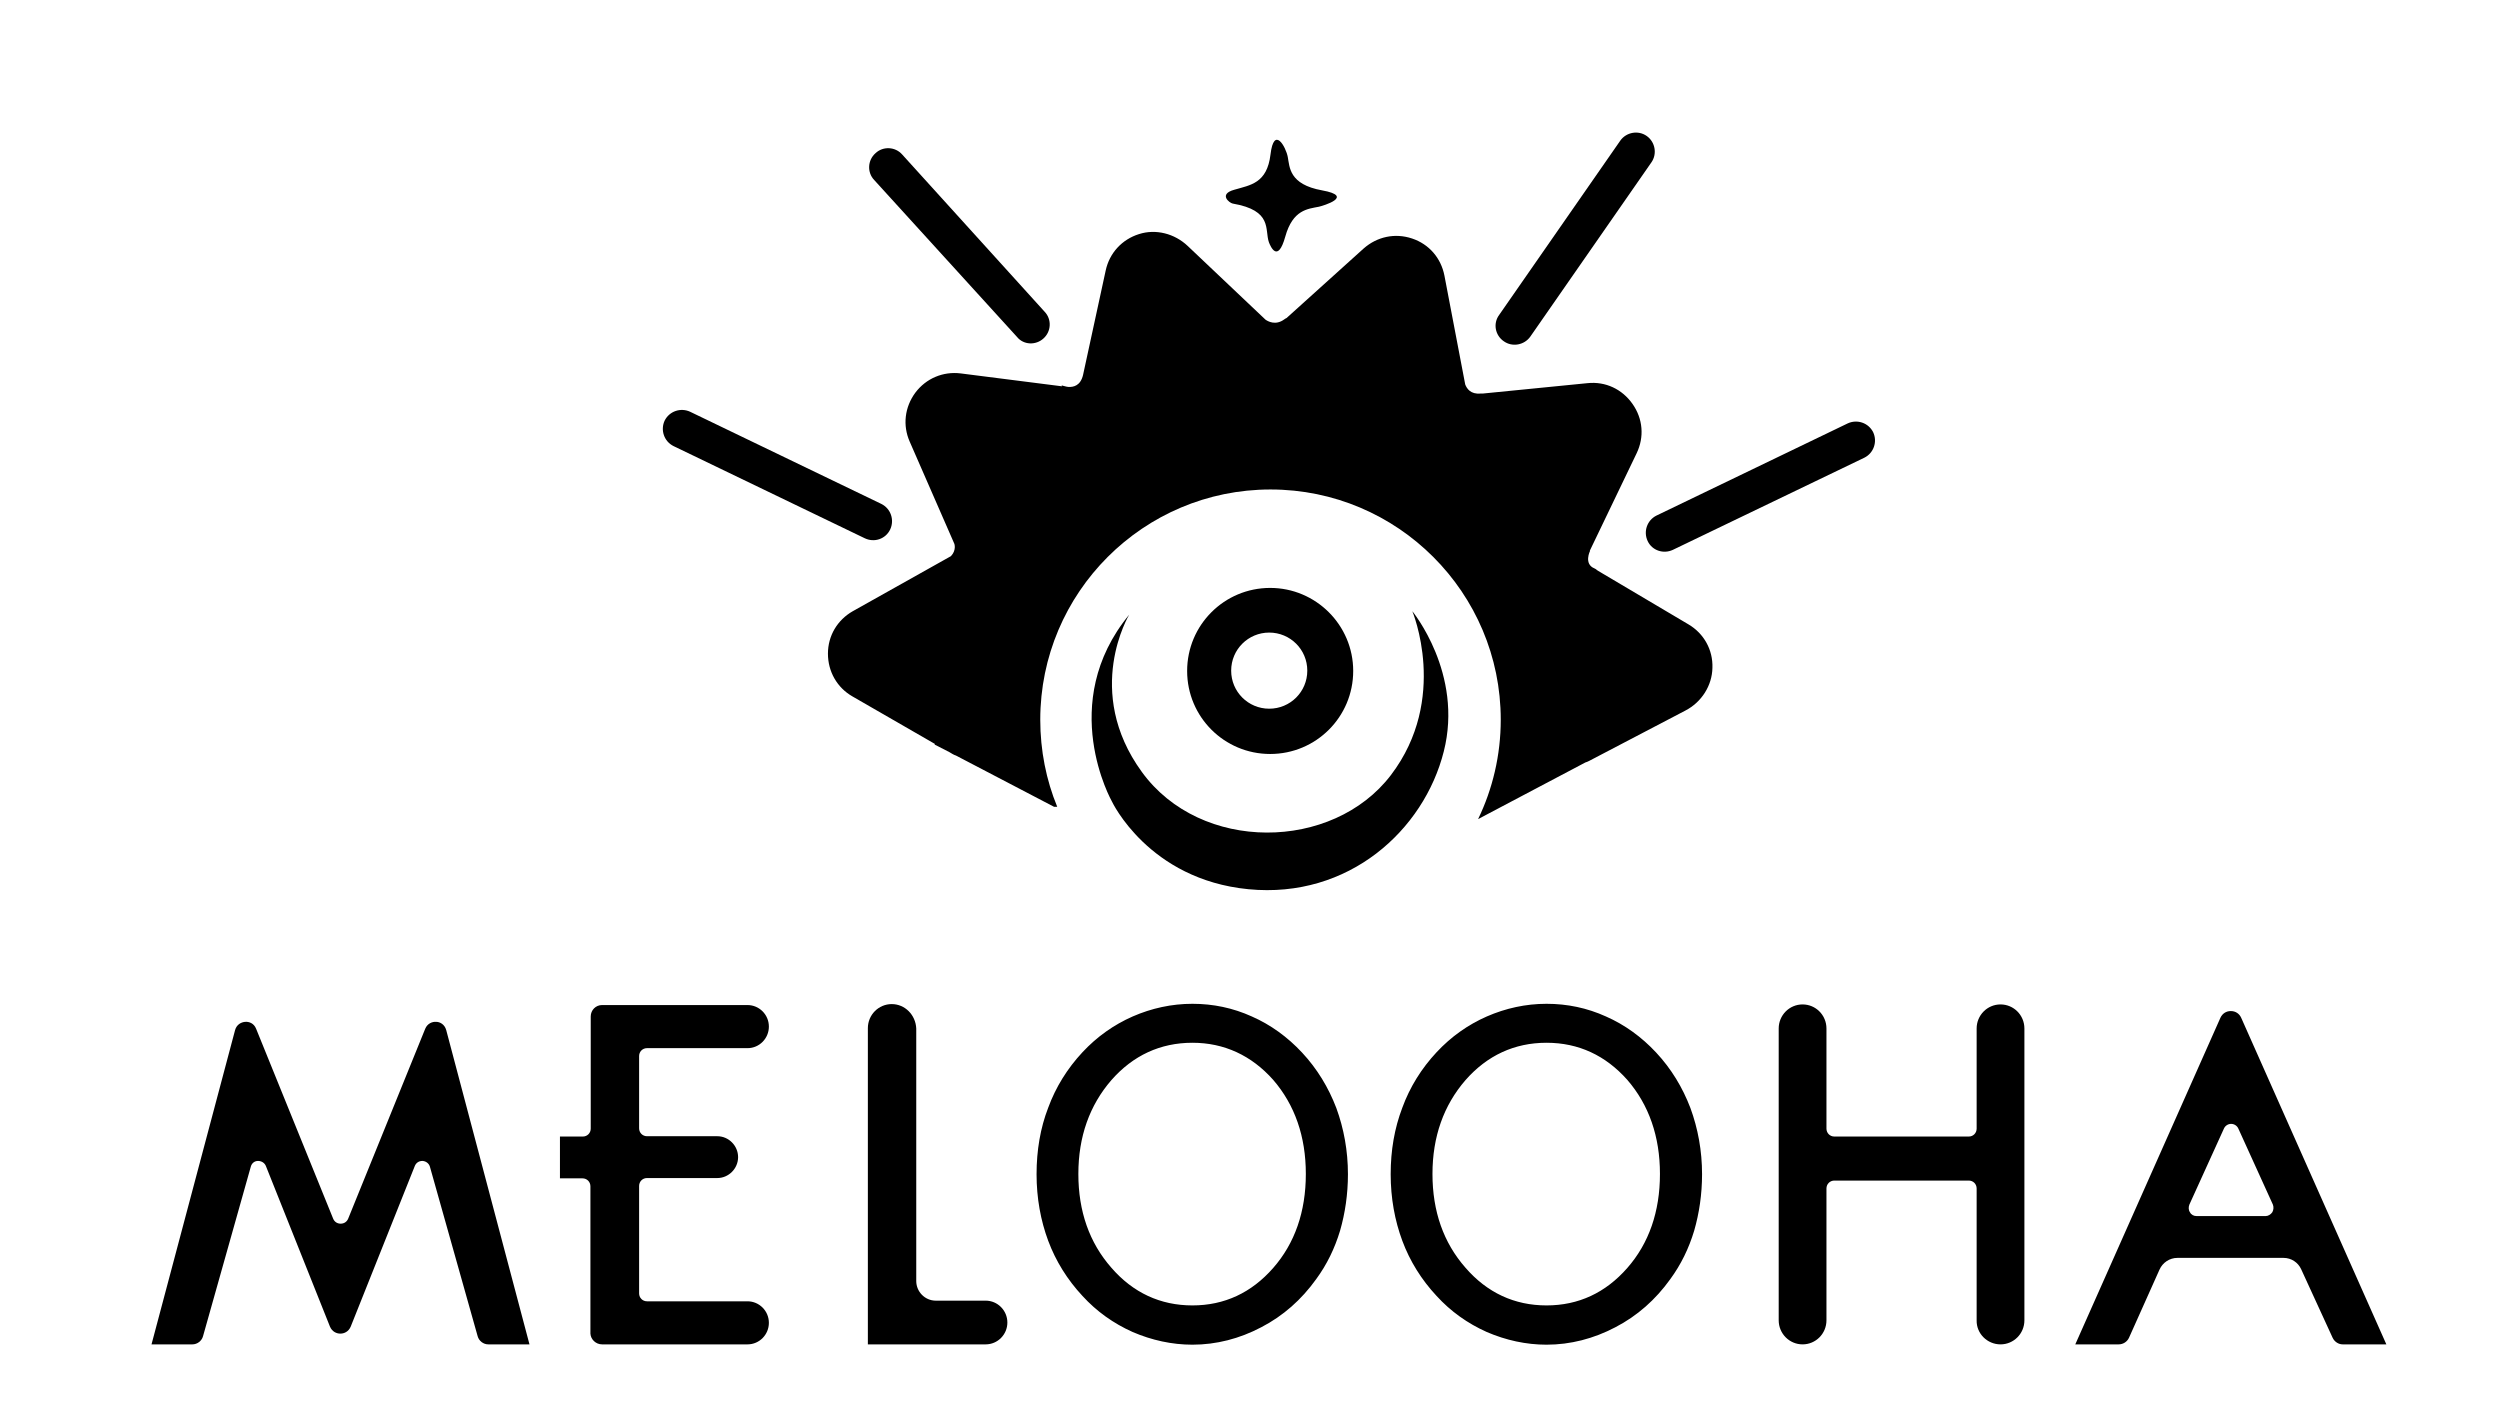
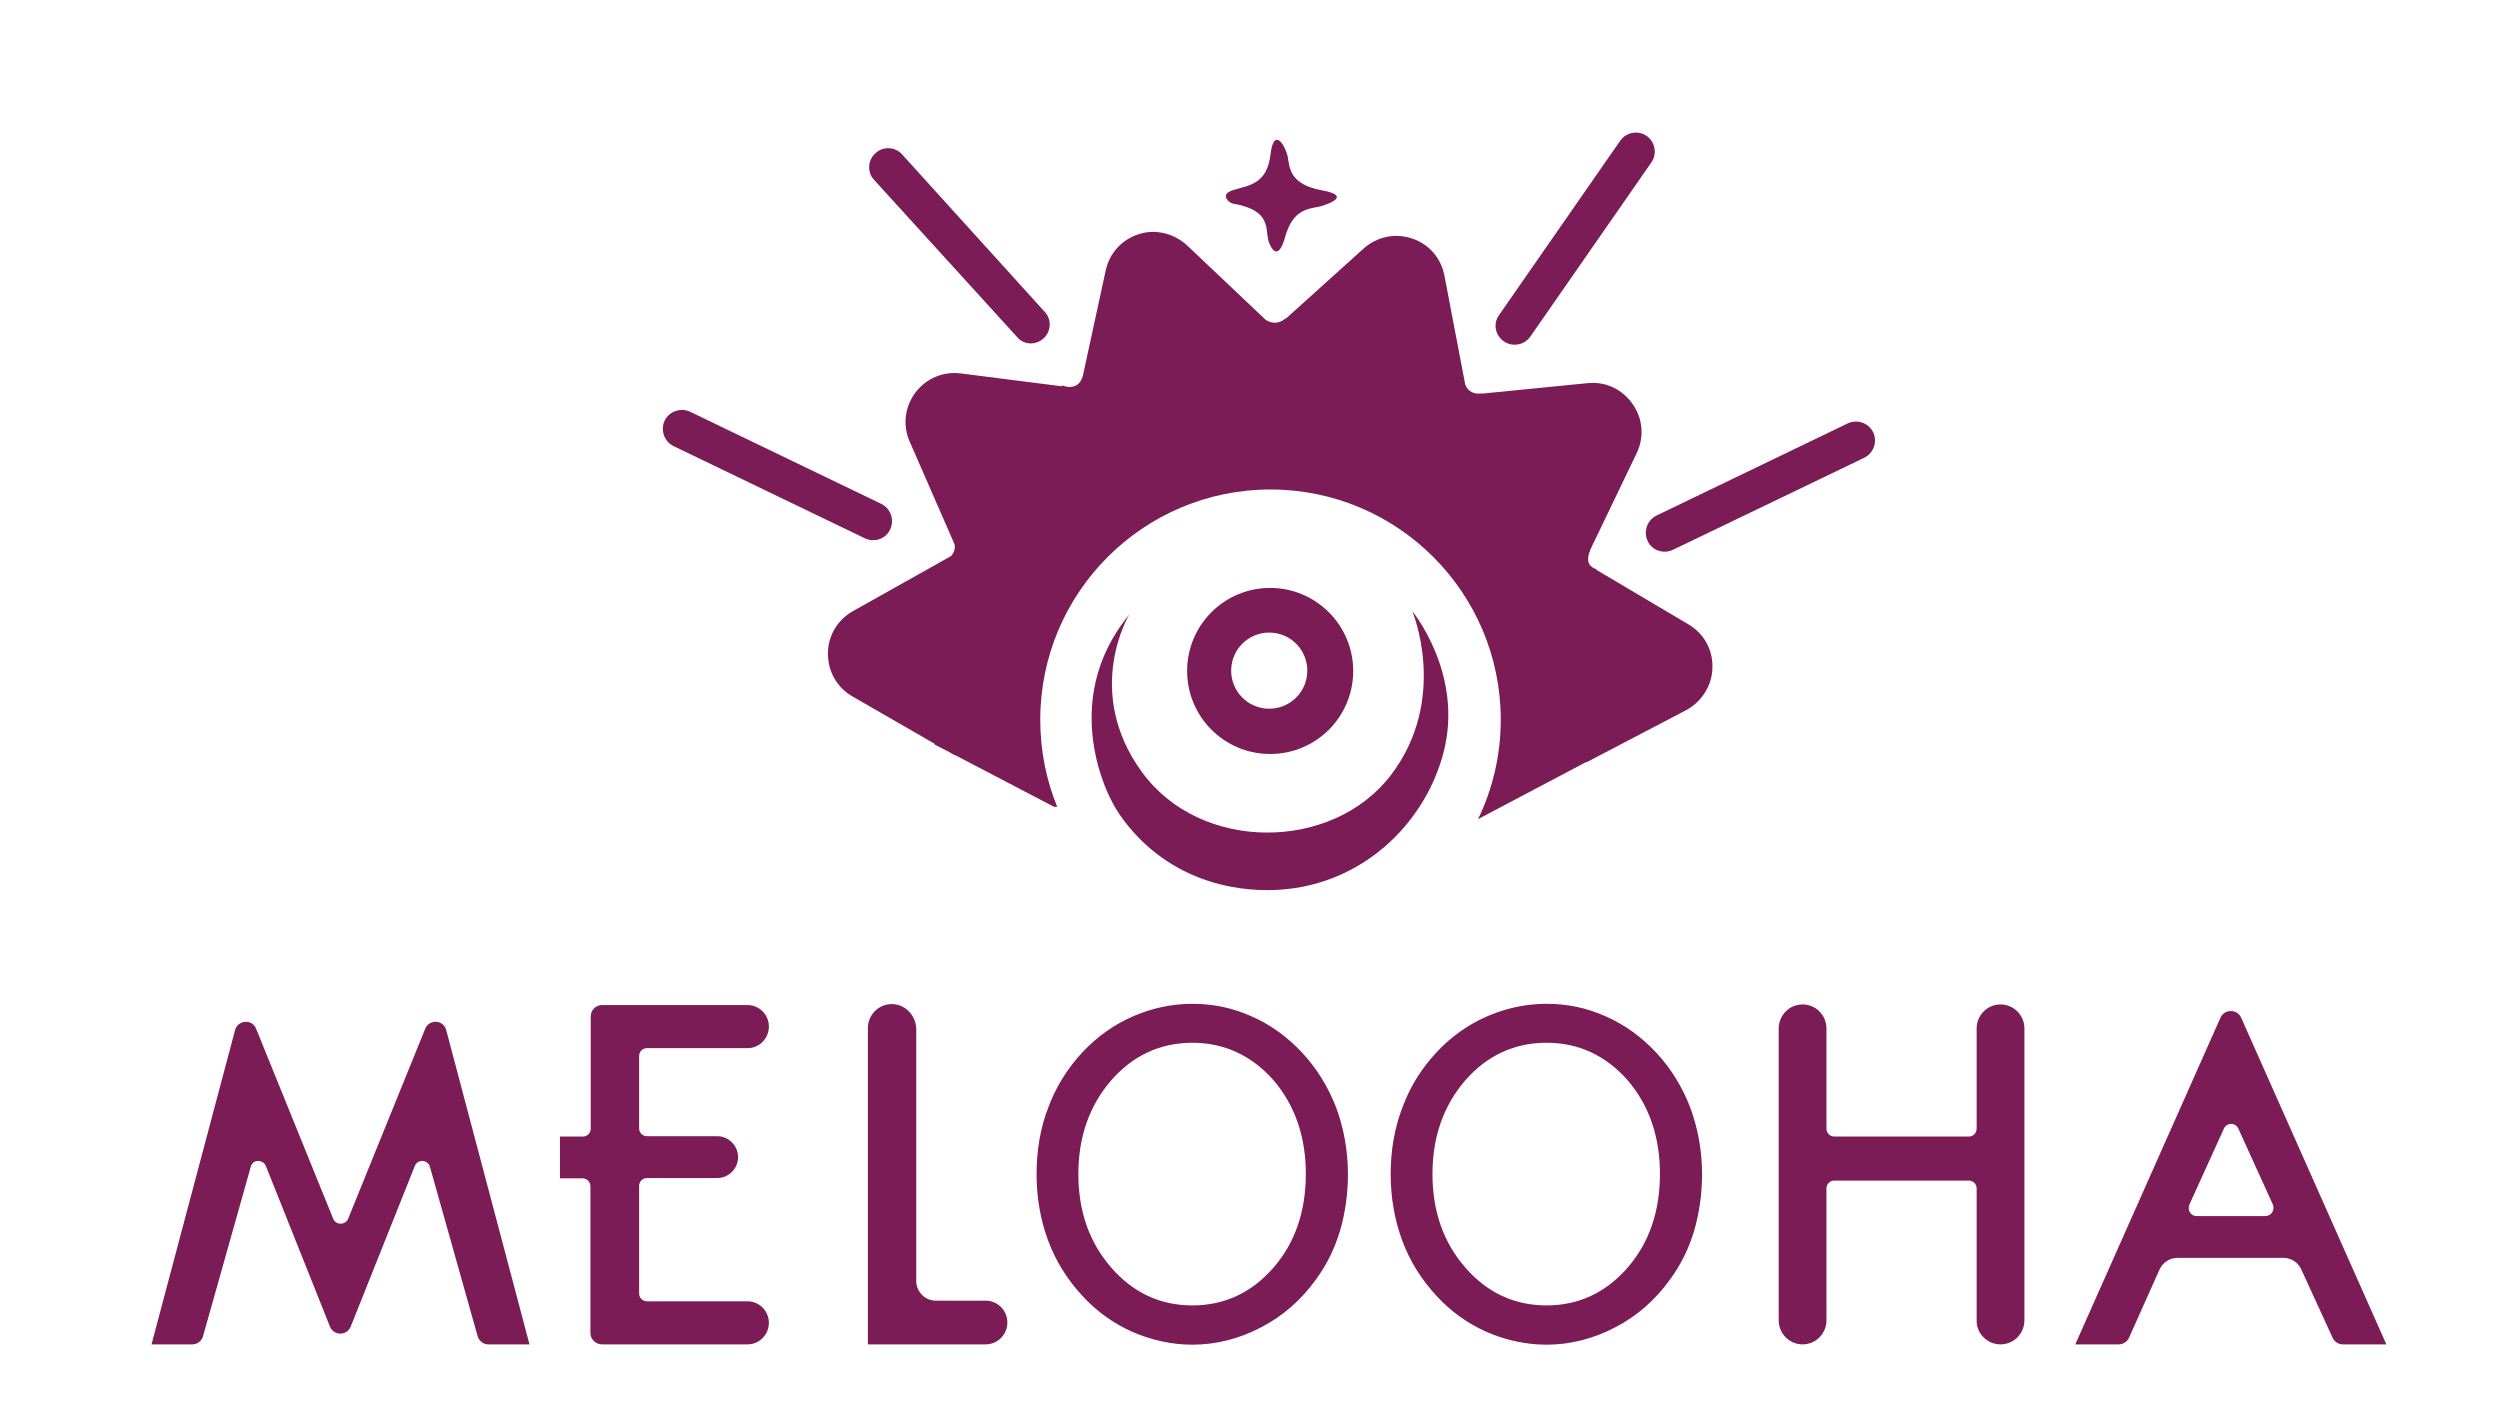
<svg xmlns="http://www.w3.org/2000/svg" viewBox="0 0 96 54" fill="none">
-   <path d="M40.067 12.999C40.369 12.733 40.393 12.262 40.115 11.972L34.644 5.933C34.378 5.631 33.907 5.607 33.617 5.885C33.316 6.151 33.291 6.622 33.569 6.912L39.053 12.938C39.306 13.252 39.777 13.264 40.067 12.999Z" style="fill: rgb(0, 0, 0);" transform="matrix(1, 0, 0, 1, 0, 4.440892098500626e-16)" />
-   <path d="M34.184 20.329C34.353 19.967 34.208 19.532 33.845 19.351L26.502 15.812C26.139 15.643 25.705 15.788 25.523 16.151C25.354 16.513 25.499 16.948 25.862 17.129L33.205 20.668C33.58 20.849 34.014 20.692 34.184 20.329Z" style="fill: rgb(0, 0, 0);" transform="matrix(1, 0, 0, 1, 0, 4.440892098500626e-16)" />
-   <path d="M63.27 20.776C63.1 20.414 63.245 19.979 63.608 19.798L70.951 16.259C71.314 16.09 71.749 16.235 71.93 16.598C72.099 16.96 71.954 17.395 71.591 17.576L64.236 21.115C63.873 21.284 63.439 21.139 63.27 20.776Z" style="fill: rgb(0, 0, 0);" transform="matrix(1, 0, 0, 1, 0, 4.440892098500626e-16)" />
-   <path d="M57.749 13.107C58.075 13.337 58.534 13.252 58.764 12.926L63.414 6.235C63.643 5.909 63.559 5.45 63.233 5.221C62.906 4.991 62.447 5.076 62.218 5.402L57.568 12.093C57.326 12.419 57.411 12.878 57.749 13.107Z" style="fill: rgb(0, 0, 0);" transform="matrix(1, 0, 0, 1, 0, 4.440892098500626e-16)" />
-   <path d="M64.839 23.977L61.312 21.888C61.312 21.876 61.288 21.851 61.228 21.827C60.805 21.658 61.059 21.151 61.059 21.151H61.047L62.846 17.407C63.148 16.779 63.088 16.078 62.689 15.511C62.291 14.943 61.651 14.641 60.962 14.713L56.94 15.112C56.916 15.112 56.892 15.112 56.855 15.112C56.469 15.148 56.324 14.919 56.264 14.762L55.466 10.583C55.334 9.907 54.875 9.375 54.222 9.158C53.57 8.94 52.882 9.085 52.362 9.544L49.403 12.213C49.379 12.226 49.343 12.238 49.319 12.262C48.98 12.515 48.678 12.334 48.594 12.274L45.611 9.448C45.103 8.965 44.379 8.783 43.738 8.989C43.086 9.194 42.603 9.713 42.458 10.39L41.589 14.399C41.492 14.81 41.226 14.87 41.021 14.858L40.948 14.846C40.84 14.822 40.767 14.798 40.767 14.798C40.767 14.798 40.767 14.81 40.779 14.834L36.89 14.339C36.214 14.255 35.561 14.532 35.151 15.076C34.74 15.631 34.656 16.332 34.933 16.96L36.648 20.885C36.648 20.885 36.733 21.127 36.516 21.356L32.747 23.47C32.155 23.808 31.793 24.412 31.793 25.1C31.793 25.789 32.143 26.405 32.735 26.743L35.9 28.567L35.888 28.591L36.455 28.881L36.576 28.953C36.624 28.977 36.66 29.001 36.709 29.013L40.477 30.982H40.598C40.175 29.956 39.946 28.82 39.946 27.637C39.946 22.757 43.907 18.796 48.787 18.796C53.667 18.796 57.629 22.757 57.629 27.637C57.629 29.001 57.314 30.306 56.759 31.453L60.877 29.279C60.926 29.267 60.974 29.243 61.023 29.219L64.718 27.286C65.347 26.96 65.745 26.32 65.757 25.644C65.781 24.955 65.431 24.327 64.839 23.977Z" style="fill: rgb(0, 0, 0);" transform="matrix(1, 0, 0, 1, 0, 4.440892098500626e-16)" />
-   <path d="M54.233 23.47C54.233 23.47 55.646 26.827 53.412 29.762C51.177 32.697 46.104 32.757 43.846 29.641C41.587 26.537 43.362 23.603 43.362 23.603C40.56 27.009 42.698 30.777 42.698 30.777C42.698 30.777 44.099 33.772 47.94 34.146C51.793 34.521 54.68 31.876 55.441 28.856C56.202 25.861 54.233 23.47 54.233 23.47Z" style="fill: rgb(0, 0, 0);" transform="matrix(1, 0, 0, 1, 0, 4.440892098500626e-16)" />
-   <path d="M48.775 22.576C47.011 22.576 45.586 24.001 45.586 25.765C45.586 27.528 47.011 28.953 48.775 28.953C50.538 28.953 51.963 27.528 51.963 25.765C51.963 24.001 50.526 22.576 48.775 22.576ZM48.738 27.214C47.929 27.214 47.277 26.562 47.277 25.753C47.277 24.943 47.929 24.291 48.738 24.291C49.548 24.291 50.2 24.943 50.2 25.753C50.2 26.562 49.548 27.214 48.738 27.214Z" style="fill: rgb(0, 0, 0);" transform="matrix(1, 0, 0, 1, 0, 4.440892098500626e-16)" />
-   <path d="M50.768 7.31C49.499 7.081 49.524 6.416 49.451 6.03C49.379 5.643 48.92 4.81 48.787 5.933C48.654 7.044 48.014 7.105 47.398 7.286C46.782 7.455 47.205 7.793 47.337 7.817C48.883 8.083 48.557 8.82 48.726 9.303C48.787 9.46 49.065 10.124 49.355 9.085C49.644 8.047 50.224 8.023 50.647 7.938C50.804 7.902 52.036 7.539 50.768 7.31Z" style="fill: rgb(0, 0, 0);" transform="matrix(1, 0, 0, 1, 0, 4.440892098500626e-16)" />
-   <path d="M20.332 51.624L17.135 39.555C17.075 39.336 16.894 39.239 16.749 39.239C16.604 39.227 16.411 39.3 16.327 39.507L13.371 46.794C13.322 46.916 13.214 46.989 13.081 46.989C12.948 46.989 12.84 46.916 12.792 46.794L9.836 39.507C9.751 39.288 9.558 39.227 9.413 39.239C9.269 39.251 9.088 39.336 9.027 39.555L5.818 51.624H7.386C7.579 51.624 7.748 51.49 7.797 51.308L9.631 44.799C9.667 44.665 9.775 44.58 9.908 44.58C10.041 44.58 10.161 44.653 10.21 44.775L12.671 50.943C12.755 51.138 12.924 51.211 13.069 51.211C13.214 51.211 13.383 51.138 13.467 50.943L15.928 44.775C15.977 44.653 16.085 44.58 16.218 44.58H16.23C16.363 44.592 16.471 44.677 16.508 44.799L18.341 51.308C18.39 51.49 18.559 51.624 18.752 51.624H20.332Z" style="fill: rgb(0, 0, 0);" transform="matrix(1, 0, 0, 1, 0, 4.440892098500626e-16)" />
-   <path d="M23.119 51.624H28.705C29.163 51.624 29.525 51.247 29.525 50.797C29.525 50.335 29.151 49.97 28.705 49.97H24.844C24.675 49.97 24.542 49.836 24.542 49.666V45.541C24.542 45.371 24.675 45.237 24.844 45.237H27.546C27.981 45.237 28.343 44.872 28.343 44.434C28.343 43.996 27.981 43.631 27.546 43.631H24.844C24.675 43.631 24.542 43.497 24.542 43.327V40.553C24.542 40.383 24.675 40.249 24.844 40.249H28.705C29.163 40.249 29.525 39.872 29.525 39.422C29.525 38.959 29.151 38.594 28.705 38.594H23.119C22.877 38.594 22.684 38.789 22.684 39.032V43.339C22.684 43.509 22.551 43.643 22.383 43.643H21.502V45.249H22.37C22.539 45.249 22.672 45.383 22.672 45.553V51.211C22.684 51.43 22.877 51.624 23.119 51.624Z" style="fill: rgb(0, 0, 0);" transform="matrix(1, 0, 0, 1, 0, 4.440892098500626e-16)" />
-   <path d="M34.243 38.557C33.736 38.557 33.326 38.971 33.326 39.482V51.624H37.85C38.309 51.624 38.683 51.247 38.683 50.785C38.683 50.322 38.309 49.945 37.85 49.945H35.932C35.522 49.945 35.184 49.605 35.184 49.191V39.494C35.16 38.971 34.749 38.557 34.243 38.557Z" style="fill: rgb(0, 0, 0);" transform="matrix(1, 0, 0, 1, 0, 4.440892098500626e-16)" />
-   <path d="M76.82 51.624C77.327 51.624 77.737 51.211 77.737 50.7V39.494C77.737 38.983 77.327 38.57 76.82 38.57C76.314 38.57 75.903 38.983 75.903 39.494V43.339C75.903 43.509 75.771 43.643 75.602 43.643H70.438C70.269 43.643 70.136 43.509 70.136 43.339V39.494C70.136 38.983 69.726 38.57 69.219 38.57C68.713 38.57 68.302 38.983 68.302 39.494V50.7C68.302 51.211 68.713 51.624 69.219 51.624C69.726 51.624 70.136 51.211 70.136 50.7V45.638C70.136 45.468 70.269 45.334 70.438 45.334H75.602C75.771 45.334 75.903 45.468 75.903 45.638V50.7C75.891 51.211 76.314 51.624 76.82 51.624Z" style="fill: rgb(0, 0, 0);" transform="matrix(1, 0, 0, 1, 0, 4.440892098500626e-16)" />
-   <path d="M91.636 51.624L86.061 39.081C85.989 38.923 85.844 38.825 85.663 38.825C85.482 38.825 85.338 38.923 85.265 39.081L79.691 51.624H81.356C81.525 51.624 81.682 51.527 81.754 51.369L82.925 48.753C83.045 48.485 83.311 48.303 83.612 48.303H87.69C87.98 48.303 88.245 48.473 88.366 48.741L89.572 51.369C89.645 51.527 89.802 51.624 89.959 51.624H91.636ZM87.256 46.551C87.196 46.636 87.099 46.697 87.003 46.697H84.348C84.24 46.697 84.143 46.648 84.095 46.551C84.035 46.466 84.035 46.356 84.071 46.259L85.398 43.339C85.446 43.23 85.555 43.157 85.675 43.157C85.796 43.157 85.905 43.23 85.953 43.339L87.28 46.259C87.316 46.356 87.304 46.466 87.256 46.551Z" style="fill: rgb(0, 0, 0);" transform="matrix(1, 0, 0, 1, 0, 4.440892098500626e-16)" />
-   <path d="M39.877 45.091C39.877 44.191 40.022 43.339 40.311 42.56C40.601 41.782 41.035 41.076 41.602 40.456C42.145 39.872 42.784 39.422 43.508 39.093C44.232 38.777 44.98 38.619 45.777 38.619C46.561 38.619 47.309 38.777 48.033 39.093C48.745 39.409 49.384 39.872 49.939 40.468C50.506 41.076 50.94 41.782 51.23 42.56C51.52 43.339 51.664 44.178 51.664 45.079C51.664 45.833 51.568 46.551 51.363 47.22C51.157 47.889 50.856 48.498 50.458 49.057C49.903 49.836 49.203 50.444 48.383 50.882C47.55 51.32 46.681 51.539 45.777 51.539C44.992 51.539 44.244 51.381 43.52 51.053C42.797 50.736 42.157 50.274 41.614 49.678C41.035 49.057 40.601 48.364 40.311 47.585C40.022 46.831 39.877 45.991 39.877 45.091ZM41.325 45.091C41.325 46.551 41.759 47.768 42.615 48.741C43.472 49.726 44.534 50.213 45.789 50.213C47.043 50.213 48.093 49.726 48.95 48.753C49.794 47.78 50.228 46.563 50.228 45.091C50.228 43.619 49.806 42.402 48.95 41.429C48.105 40.456 47.043 39.969 45.789 39.969C44.522 39.969 43.472 40.456 42.615 41.429C41.747 42.402 41.325 43.619 41.325 45.091Z" style="fill: rgb(0, 0, 0);" transform="matrix(1, 0, 0, 1, 0, 4.440892098500626e-16)" />
-   <path d="M45.789 51.636C45.005 51.636 44.232 51.466 43.496 51.15C42.76 50.821 42.109 50.359 41.566 49.763C40.987 49.142 40.541 48.425 40.251 47.646C39.961 46.867 39.804 46.004 39.804 45.091C39.804 44.178 39.949 43.315 40.251 42.536C40.541 41.745 40.987 41.028 41.566 40.407C42.121 39.811 42.773 39.349 43.496 39.032C44.22 38.716 44.992 38.546 45.789 38.546C46.585 38.546 47.345 38.704 48.069 39.032C48.793 39.349 49.444 39.823 49.999 40.419C50.578 41.04 51.013 41.758 51.315 42.548C51.604 43.339 51.761 44.191 51.761 45.091C51.761 45.858 51.652 46.587 51.459 47.257C51.254 47.938 50.953 48.558 50.542 49.118C49.975 49.909 49.276 50.529 48.431 50.967C47.599 51.405 46.706 51.636 45.789 51.636ZM45.789 38.704C45.017 38.704 44.269 38.862 43.557 39.178C42.845 39.495 42.218 39.945 41.675 40.517C41.12 41.125 40.685 41.818 40.396 42.597C40.106 43.363 39.961 44.203 39.961 45.103C39.961 45.991 40.106 46.831 40.396 47.597C40.685 48.364 41.108 49.057 41.675 49.666C42.218 50.249 42.845 50.7 43.557 51.016C44.269 51.332 45.017 51.49 45.789 51.49C46.681 51.49 47.55 51.272 48.359 50.846C49.167 50.42 49.867 49.812 50.41 49.045C50.796 48.498 51.097 47.889 51.302 47.232C51.495 46.575 51.604 45.858 51.604 45.115C51.604 44.239 51.459 43.4 51.17 42.621C50.88 41.855 50.446 41.149 49.891 40.553C49.336 39.969 48.709 39.507 48.009 39.203C47.297 38.862 46.561 38.704 45.789 38.704ZM45.789 50.286C44.51 50.286 43.424 49.787 42.555 48.79C41.687 47.804 41.252 46.551 41.252 45.079C41.252 43.607 41.687 42.354 42.555 41.368C43.424 40.383 44.51 39.872 45.789 39.872C47.068 39.872 48.141 40.37 49.01 41.356C49.867 42.341 50.301 43.595 50.301 45.067C50.301 46.551 49.867 47.804 49.01 48.777C48.141 49.787 47.056 50.286 45.789 50.286ZM45.789 40.042C44.558 40.042 43.508 40.529 42.676 41.478C41.843 42.439 41.409 43.643 41.409 45.079C41.409 46.514 41.831 47.719 42.676 48.68C43.508 49.641 44.558 50.128 45.789 50.128C47.019 50.128 48.057 49.641 48.889 48.692C49.722 47.743 50.144 46.527 50.144 45.079C50.144 43.643 49.722 42.427 48.889 41.465C48.057 40.529 47.007 40.042 45.789 40.042Z" style="fill: rgb(0, 0, 0);" transform="matrix(1, 0, 0, 1, 0, 4.440892098500626e-16)" />
-   <path d="M53.486 45.091C53.486 44.191 53.631 43.339 53.92 42.56C54.21 41.782 54.644 41.076 55.211 40.456C55.754 39.872 56.394 39.422 57.118 39.093C57.842 38.777 58.59 38.619 59.386 38.619C60.17 38.619 60.918 38.777 61.642 39.093C62.354 39.409 62.993 39.872 63.548 40.468C64.115 41.076 64.55 41.782 64.839 42.56C65.129 43.339 65.274 44.178 65.274 45.079C65.274 45.833 65.177 46.551 64.972 47.22C64.767 47.889 64.465 48.498 64.067 49.057C63.512 49.836 62.812 50.444 61.992 50.882C61.16 51.32 60.291 51.539 59.386 51.539C58.602 51.539 57.854 51.381 57.13 51.053C56.406 50.736 55.766 50.274 55.224 49.678C54.644 49.057 54.21 48.364 53.92 47.585C53.631 46.831 53.486 45.991 53.486 45.091ZM54.922 45.091C54.922 46.551 55.356 47.768 56.213 48.741C57.069 49.726 58.131 50.213 59.386 50.213C60.641 50.213 61.69 49.726 62.547 48.753C63.392 47.78 63.826 46.563 63.826 45.091C63.826 43.619 63.404 42.402 62.547 41.429C61.702 40.456 60.641 39.969 59.386 39.969C58.119 39.969 57.069 40.456 56.213 41.429C55.356 42.402 54.922 43.619 54.922 45.091Z" style="fill: rgb(0, 0, 0);" transform="matrix(1, 0, 0, 1, 0, 4.440892098500626e-16)" />
-   <path d="M59.386 51.636C58.602 51.636 57.83 51.466 57.094 51.15C56.358 50.821 55.707 50.359 55.164 49.763C54.584 49.142 54.138 48.425 53.849 47.646C53.559 46.867 53.402 46.004 53.402 45.091C53.402 44.178 53.547 43.327 53.849 42.536C54.138 41.745 54.584 41.028 55.164 40.407C55.719 39.811 56.37 39.349 57.094 39.032C57.818 38.716 58.59 38.546 59.386 38.546C60.183 38.546 60.943 38.704 61.667 39.032C62.391 39.349 63.042 39.823 63.597 40.419C64.176 41.04 64.611 41.758 64.912 42.548C65.202 43.339 65.359 44.191 65.359 45.091C65.359 45.858 65.25 46.587 65.057 47.257C64.852 47.938 64.55 48.558 64.14 49.118C63.573 49.909 62.873 50.529 62.029 50.967C61.196 51.405 60.303 51.636 59.386 51.636ZM59.386 38.704C58.614 38.704 57.866 38.862 57.154 39.178C56.443 39.495 55.815 39.945 55.272 40.517C54.717 41.125 54.283 41.818 53.993 42.597C53.704 43.363 53.559 44.203 53.559 45.103C53.559 45.991 53.704 46.831 53.993 47.597C54.283 48.364 54.705 49.057 55.272 49.666C55.815 50.249 56.443 50.7 57.154 51.016C57.866 51.332 58.614 51.49 59.386 51.49C60.279 51.49 61.148 51.272 61.956 50.846C62.765 50.42 63.464 49.812 64.007 49.045C64.393 48.498 64.695 47.889 64.9 47.232C65.093 46.575 65.202 45.858 65.202 45.115C65.202 44.239 65.057 43.4 64.767 42.621C64.478 41.855 64.043 41.149 63.489 40.553C62.934 39.969 62.306 39.507 61.606 39.203C60.907 38.862 60.159 38.704 59.386 38.704ZM59.386 50.286C58.108 50.286 57.022 49.787 56.153 48.79C55.284 47.804 54.85 46.551 54.85 45.079C54.85 43.607 55.284 42.354 56.153 41.368C57.022 40.383 58.108 39.872 59.386 39.872C60.665 39.872 61.739 40.37 62.608 41.356C63.464 42.341 63.899 43.595 63.899 45.067C63.899 46.551 63.464 47.804 62.608 48.777C61.739 49.787 60.665 50.286 59.386 50.286ZM59.386 40.042C58.156 40.042 57.106 40.529 56.274 41.478C55.441 42.439 55.007 43.643 55.007 45.079C55.007 46.514 55.429 47.719 56.274 48.68C57.106 49.641 58.156 50.128 59.386 50.128C60.617 50.128 61.655 49.641 62.487 48.692C63.32 47.743 63.742 46.527 63.742 45.079C63.742 43.643 63.32 42.427 62.487 41.465C61.655 40.529 60.617 40.042 59.386 40.042Z" style="fill: rgb(0, 0, 0);" transform="matrix(1, 0, 0, 1, 0, 4.440892098500626e-16)" />
+   <path d="M40.067 12.999C40.369 12.733 40.393 12.262 40.115 11.972L34.644 5.933C34.378 5.631 33.907 5.607 33.617 5.885C33.316 6.151 33.291 6.622 33.569 6.912L39.053 12.938C39.306 13.252 39.777 13.264 40.067 12.999Z" style="fill: rgb(124, 28, 86);" />
+   <path d="M34.184 20.329C34.353 19.967 34.208 19.532 33.845 19.351L26.502 15.812C26.139 15.643 25.705 15.788 25.523 16.151C25.354 16.513 25.499 16.948 25.862 17.129L33.205 20.668C33.58 20.849 34.014 20.692 34.184 20.329Z" style="fill: rgb(124, 28, 86);" />
+   <path d="M63.27 20.776C63.1 20.414 63.245 19.979 63.608 19.798L70.951 16.259C71.314 16.09 71.749 16.235 71.93 16.598C72.099 16.96 71.954 17.395 71.591 17.576L64.236 21.115C63.873 21.284 63.439 21.139 63.27 20.776Z" style="fill: rgb(124, 28, 86);" />
+   <path d="M57.749 13.107C58.075 13.337 58.534 13.252 58.764 12.926L63.414 6.235C63.643 5.909 63.559 5.45 63.233 5.221C62.906 4.991 62.447 5.076 62.218 5.402L57.568 12.093C57.326 12.419 57.411 12.878 57.749 13.107Z" style="fill: rgb(124, 28, 86);" />
+   <path d="M64.839 23.977L61.312 21.888C61.312 21.876 61.288 21.851 61.228 21.827C60.805 21.658 61.059 21.151 61.059 21.151H61.047L62.846 17.407C63.148 16.779 63.088 16.078 62.689 15.511C62.291 14.943 61.651 14.641 60.962 14.713L56.94 15.112C56.916 15.112 56.892 15.112 56.855 15.112C56.469 15.148 56.324 14.919 56.264 14.762L55.466 10.583C55.334 9.907 54.875 9.375 54.222 9.158C53.57 8.94 52.882 9.085 52.362 9.544L49.403 12.213C49.379 12.226 49.343 12.238 49.319 12.262C48.98 12.515 48.678 12.334 48.594 12.274L45.611 9.448C45.103 8.965 44.379 8.783 43.738 8.989C43.086 9.194 42.603 9.713 42.458 10.39L41.589 14.399C41.492 14.81 41.226 14.87 41.021 14.858L40.948 14.846C40.84 14.822 40.767 14.798 40.767 14.798C40.767 14.798 40.767 14.81 40.779 14.834L36.89 14.339C36.214 14.255 35.561 14.532 35.151 15.076C34.74 15.631 34.656 16.332 34.933 16.96L36.648 20.885C36.648 20.885 36.733 21.127 36.516 21.356L32.747 23.47C32.155 23.808 31.793 24.412 31.793 25.1C31.793 25.789 32.143 26.405 32.735 26.743L35.9 28.567L35.888 28.591L36.455 28.881L36.576 28.953C36.624 28.977 36.66 29.001 36.709 29.013L40.477 30.982H40.598C40.175 29.956 39.946 28.82 39.946 27.637C39.946 22.757 43.907 18.796 48.787 18.796C53.667 18.796 57.629 22.757 57.629 27.637C57.629 29.001 57.314 30.306 56.759 31.453L60.877 29.279C60.926 29.267 60.974 29.243 61.023 29.219L64.718 27.286C65.347 26.96 65.745 26.32 65.757 25.644C65.781 24.955 65.431 24.327 64.839 23.977Z" style="fill: rgb(124, 28, 86);" />
+   <path d="M54.233 23.47C54.233 23.47 55.646 26.827 53.412 29.762C51.177 32.697 46.104 32.757 43.846 29.641C41.587 26.537 43.362 23.603 43.362 23.603C40.56 27.009 42.698 30.777 42.698 30.777C42.698 30.777 44.099 33.772 47.94 34.146C51.793 34.521 54.68 31.876 55.441 28.856C56.202 25.861 54.233 23.47 54.233 23.47Z" style="fill: rgb(124, 28, 86);" />
+   <path d="M48.775 22.576C47.011 22.576 45.586 24.001 45.586 25.765C45.586 27.528 47.011 28.953 48.775 28.953C50.538 28.953 51.963 27.528 51.963 25.765C51.963 24.001 50.526 22.576 48.775 22.576ZM48.738 27.214C47.929 27.214 47.277 26.562 47.277 25.753C47.277 24.943 47.929 24.291 48.738 24.291C49.548 24.291 50.2 24.943 50.2 25.753C50.2 26.562 49.548 27.214 48.738 27.214Z" style="fill: rgb(124, 28, 86);" />
+   <path d="M50.768 7.31C49.499 7.081 49.524 6.416 49.451 6.03C49.379 5.643 48.92 4.81 48.787 5.933C48.654 7.044 48.014 7.105 47.398 7.286C46.782 7.455 47.205 7.793 47.337 7.817C48.883 8.083 48.557 8.82 48.726 9.303C48.787 9.46 49.065 10.124 49.355 9.085C49.644 8.047 50.224 8.023 50.647 7.938C50.804 7.902 52.036 7.539 50.768 7.31Z" style="fill: rgb(124, 28, 86);" />
+   <path d="M20.332 51.624L17.135 39.555C17.075 39.336 16.894 39.239 16.749 39.239C16.604 39.227 16.411 39.3 16.327 39.507L13.371 46.794C13.322 46.916 13.214 46.989 13.081 46.989C12.948 46.989 12.84 46.916 12.792 46.794L9.836 39.507C9.751 39.288 9.558 39.227 9.413 39.239C9.269 39.251 9.088 39.336 9.027 39.555L5.818 51.624H7.386C7.579 51.624 7.748 51.49 7.797 51.308L9.631 44.799C9.667 44.665 9.775 44.58 9.908 44.58C10.041 44.58 10.161 44.653 10.21 44.775L12.671 50.943C12.755 51.138 12.924 51.211 13.069 51.211C13.214 51.211 13.383 51.138 13.467 50.943L15.928 44.775C15.977 44.653 16.085 44.58 16.218 44.58H16.23C16.363 44.592 16.471 44.677 16.508 44.799L18.341 51.308C18.39 51.49 18.559 51.624 18.752 51.624H20.332Z" style="fill: rgb(124, 28, 86);" />
+   <path d="M23.119 51.624H28.705C29.163 51.624 29.525 51.247 29.525 50.797C29.525 50.335 29.151 49.97 28.705 49.97H24.844C24.675 49.97 24.542 49.836 24.542 49.666V45.541C24.542 45.371 24.675 45.237 24.844 45.237H27.546C27.981 45.237 28.343 44.872 28.343 44.434C28.343 43.996 27.981 43.631 27.546 43.631H24.844C24.675 43.631 24.542 43.497 24.542 43.327V40.553C24.542 40.383 24.675 40.249 24.844 40.249H28.705C29.163 40.249 29.525 39.872 29.525 39.422C29.525 38.959 29.151 38.594 28.705 38.594H23.119C22.877 38.594 22.684 38.789 22.684 39.032V43.339C22.684 43.509 22.551 43.643 22.383 43.643H21.502V45.249H22.37C22.539 45.249 22.672 45.383 22.672 45.553V51.211C22.684 51.43 22.877 51.624 23.119 51.624Z" style="fill: rgb(124, 28, 86);" />
+   <path d="M34.243 38.557C33.736 38.557 33.326 38.971 33.326 39.482V51.624H37.85C38.309 51.624 38.683 51.247 38.683 50.785C38.683 50.322 38.309 49.945 37.85 49.945H35.932C35.522 49.945 35.184 49.605 35.184 49.191V39.494C35.16 38.971 34.749 38.557 34.243 38.557Z" style="fill: rgb(124, 28, 86);" />
+   <path d="M76.82 51.624C77.327 51.624 77.737 51.211 77.737 50.7V39.494C77.737 38.983 77.327 38.57 76.82 38.57C76.314 38.57 75.903 38.983 75.903 39.494V43.339C75.903 43.509 75.771 43.643 75.602 43.643H70.438C70.269 43.643 70.136 43.509 70.136 43.339V39.494C70.136 38.983 69.726 38.57 69.219 38.57C68.713 38.57 68.302 38.983 68.302 39.494V50.7C68.302 51.211 68.713 51.624 69.219 51.624C69.726 51.624 70.136 51.211 70.136 50.7V45.638C70.136 45.468 70.269 45.334 70.438 45.334H75.602C75.771 45.334 75.903 45.468 75.903 45.638V50.7C75.891 51.211 76.314 51.624 76.82 51.624Z" style="fill: rgb(124, 28, 86);" />
+   <path d="M91.636 51.624L86.061 39.081C85.989 38.923 85.844 38.825 85.663 38.825C85.482 38.825 85.338 38.923 85.265 39.081L79.691 51.624H81.356C81.525 51.624 81.682 51.527 81.754 51.369L82.925 48.753C83.045 48.485 83.311 48.303 83.612 48.303H87.69C87.98 48.303 88.245 48.473 88.366 48.741L89.572 51.369C89.645 51.527 89.802 51.624 89.959 51.624H91.636ZM87.256 46.551C87.196 46.636 87.099 46.697 87.003 46.697H84.348C84.24 46.697 84.143 46.648 84.095 46.551C84.035 46.466 84.035 46.356 84.071 46.259L85.398 43.339C85.446 43.23 85.555 43.157 85.675 43.157C85.796 43.157 85.905 43.23 85.953 43.339L87.28 46.259C87.316 46.356 87.304 46.466 87.256 46.551Z" style="fill: rgb(124, 28, 86);" />
+   <path d="M39.877 45.091C39.877 44.191 40.022 43.339 40.311 42.56C40.601 41.782 41.035 41.076 41.602 40.456C42.145 39.872 42.784 39.422 43.508 39.093C44.232 38.777 44.98 38.619 45.777 38.619C46.561 38.619 47.309 38.777 48.033 39.093C48.745 39.409 49.384 39.872 49.939 40.468C50.506 41.076 50.94 41.782 51.23 42.56C51.52 43.339 51.664 44.178 51.664 45.079C51.664 45.833 51.568 46.551 51.363 47.22C51.157 47.889 50.856 48.498 50.458 49.057C49.903 49.836 49.203 50.444 48.383 50.882C47.55 51.32 46.681 51.539 45.777 51.539C44.992 51.539 44.244 51.381 43.52 51.053C42.797 50.736 42.157 50.274 41.614 49.678C41.035 49.057 40.601 48.364 40.311 47.585C40.022 46.831 39.877 45.991 39.877 45.091ZM41.325 45.091C41.325 46.551 41.759 47.768 42.615 48.741C43.472 49.726 44.534 50.213 45.789 50.213C47.043 50.213 48.093 49.726 48.95 48.753C49.794 47.78 50.228 46.563 50.228 45.091C50.228 43.619 49.806 42.402 48.95 41.429C48.105 40.456 47.043 39.969 45.789 39.969C44.522 39.969 43.472 40.456 42.615 41.429C41.747 42.402 41.325 43.619 41.325 45.091Z" style="fill: rgb(124, 28, 86);" />
+   <path d="M45.789 51.636C45.005 51.636 44.232 51.466 43.496 51.15C42.76 50.821 42.109 50.359 41.566 49.763C40.987 49.142 40.541 48.425 40.251 47.646C39.961 46.867 39.804 46.004 39.804 45.091C39.804 44.178 39.949 43.315 40.251 42.536C40.541 41.745 40.987 41.028 41.566 40.407C42.121 39.811 42.773 39.349 43.496 39.032C44.22 38.716 44.992 38.546 45.789 38.546C46.585 38.546 47.345 38.704 48.069 39.032C48.793 39.349 49.444 39.823 49.999 40.419C50.578 41.04 51.013 41.758 51.315 42.548C51.604 43.339 51.761 44.191 51.761 45.091C51.761 45.858 51.652 46.587 51.459 47.257C51.254 47.938 50.953 48.558 50.542 49.118C49.975 49.909 49.276 50.529 48.431 50.967C47.599 51.405 46.706 51.636 45.789 51.636ZM45.789 38.704C45.017 38.704 44.269 38.862 43.557 39.178C42.845 39.495 42.218 39.945 41.675 40.517C41.12 41.125 40.685 41.818 40.396 42.597C40.106 43.363 39.961 44.203 39.961 45.103C39.961 45.991 40.106 46.831 40.396 47.597C40.685 48.364 41.108 49.057 41.675 49.666C42.218 50.249 42.845 50.7 43.557 51.016C44.269 51.332 45.017 51.49 45.789 51.49C46.681 51.49 47.55 51.272 48.359 50.846C49.167 50.42 49.867 49.812 50.41 49.045C50.796 48.498 51.097 47.889 51.302 47.232C51.495 46.575 51.604 45.858 51.604 45.115C51.604 44.239 51.459 43.4 51.17 42.621C50.88 41.855 50.446 41.149 49.891 40.553C49.336 39.969 48.709 39.507 48.009 39.203C47.297 38.862 46.561 38.704 45.789 38.704ZM45.789 50.286C44.51 50.286 43.424 49.787 42.555 48.79C41.687 47.804 41.252 46.551 41.252 45.079C41.252 43.607 41.687 42.354 42.555 41.368C43.424 40.383 44.51 39.872 45.789 39.872C47.068 39.872 48.141 40.37 49.01 41.356C49.867 42.341 50.301 43.595 50.301 45.067C50.301 46.551 49.867 47.804 49.01 48.777C48.141 49.787 47.056 50.286 45.789 50.286ZM45.789 40.042C44.558 40.042 43.508 40.529 42.676 41.478C41.843 42.439 41.409 43.643 41.409 45.079C41.409 46.514 41.831 47.719 42.676 48.68C43.508 49.641 44.558 50.128 45.789 50.128C47.019 50.128 48.057 49.641 48.889 48.692C49.722 47.743 50.144 46.527 50.144 45.079C50.144 43.643 49.722 42.427 48.889 41.465C48.057 40.529 47.007 40.042 45.789 40.042Z" style="fill: rgb(124, 28, 86);" />
+   <path d="M53.486 45.091C53.486 44.191 53.631 43.339 53.92 42.56C54.21 41.782 54.644 41.076 55.211 40.456C55.754 39.872 56.394 39.422 57.118 39.093C57.842 38.777 58.59 38.619 59.386 38.619C60.17 38.619 60.918 38.777 61.642 39.093C62.354 39.409 62.993 39.872 63.548 40.468C64.115 41.076 64.55 41.782 64.839 42.56C65.129 43.339 65.274 44.178 65.274 45.079C65.274 45.833 65.177 46.551 64.972 47.22C64.767 47.889 64.465 48.498 64.067 49.057C63.512 49.836 62.812 50.444 61.992 50.882C61.16 51.32 60.291 51.539 59.386 51.539C58.602 51.539 57.854 51.381 57.13 51.053C56.406 50.736 55.766 50.274 55.224 49.678C54.644 49.057 54.21 48.364 53.92 47.585C53.631 46.831 53.486 45.991 53.486 45.091ZM54.922 45.091C54.922 46.551 55.356 47.768 56.213 48.741C57.069 49.726 58.131 50.213 59.386 50.213C60.641 50.213 61.69 49.726 62.547 48.753C63.392 47.78 63.826 46.563 63.826 45.091C63.826 43.619 63.404 42.402 62.547 41.429C61.702 40.456 60.641 39.969 59.386 39.969C58.119 39.969 57.069 40.456 56.213 41.429C55.356 42.402 54.922 43.619 54.922 45.091Z" style="fill: rgb(124, 28, 86);" />
+   <path d="M59.386 51.636C58.602 51.636 57.83 51.466 57.094 51.15C56.358 50.821 55.707 50.359 55.164 49.763C54.584 49.142 54.138 48.425 53.849 47.646C53.559 46.867 53.402 46.004 53.402 45.091C53.402 44.178 53.547 43.327 53.849 42.536C54.138 41.745 54.584 41.028 55.164 40.407C55.719 39.811 56.37 39.349 57.094 39.032C57.818 38.716 58.59 38.546 59.386 38.546C60.183 38.546 60.943 38.704 61.667 39.032C62.391 39.349 63.042 39.823 63.597 40.419C64.176 41.04 64.611 41.758 64.912 42.548C65.202 43.339 65.359 44.191 65.359 45.091C65.359 45.858 65.25 46.587 65.057 47.257C64.852 47.938 64.55 48.558 64.14 49.118C63.573 49.909 62.873 50.529 62.029 50.967C61.196 51.405 60.303 51.636 59.386 51.636ZM59.386 38.704C58.614 38.704 57.866 38.862 57.154 39.178C56.443 39.495 55.815 39.945 55.272 40.517C54.717 41.125 54.283 41.818 53.993 42.597C53.704 43.363 53.559 44.203 53.559 45.103C53.559 45.991 53.704 46.831 53.993 47.597C54.283 48.364 54.705 49.057 55.272 49.666C55.815 50.249 56.443 50.7 57.154 51.016C57.866 51.332 58.614 51.49 59.386 51.49C60.279 51.49 61.148 51.272 61.956 50.846C62.765 50.42 63.464 49.812 64.007 49.045C64.393 48.498 64.695 47.889 64.9 47.232C65.093 46.575 65.202 45.858 65.202 45.115C65.202 44.239 65.057 43.4 64.767 42.621C64.478 41.855 64.043 41.149 63.489 40.553C62.934 39.969 62.306 39.507 61.606 39.203C60.907 38.862 60.159 38.704 59.386 38.704ZM59.386 50.286C58.108 50.286 57.022 49.787 56.153 48.79C55.284 47.804 54.85 46.551 54.85 45.079C54.85 43.607 55.284 42.354 56.153 41.368C57.022 40.383 58.108 39.872 59.386 39.872C60.665 39.872 61.739 40.37 62.608 41.356C63.464 42.341 63.899 43.595 63.899 45.067C63.899 46.551 63.464 47.804 62.608 48.777C61.739 49.787 60.665 50.286 59.386 50.286ZM59.386 40.042C58.156 40.042 57.106 40.529 56.274 41.478C55.441 42.439 55.007 43.643 55.007 45.079C55.007 46.514 55.429 47.719 56.274 48.68C57.106 49.641 58.156 50.128 59.386 50.128C60.617 50.128 61.655 49.641 62.487 48.692C63.32 47.743 63.742 46.527 63.742 45.079C63.742 43.643 63.32 42.427 62.487 41.465C61.655 40.529 60.617 40.042 59.386 40.042Z" style="fill: rgb(124, 28, 86);" />
</svg>
